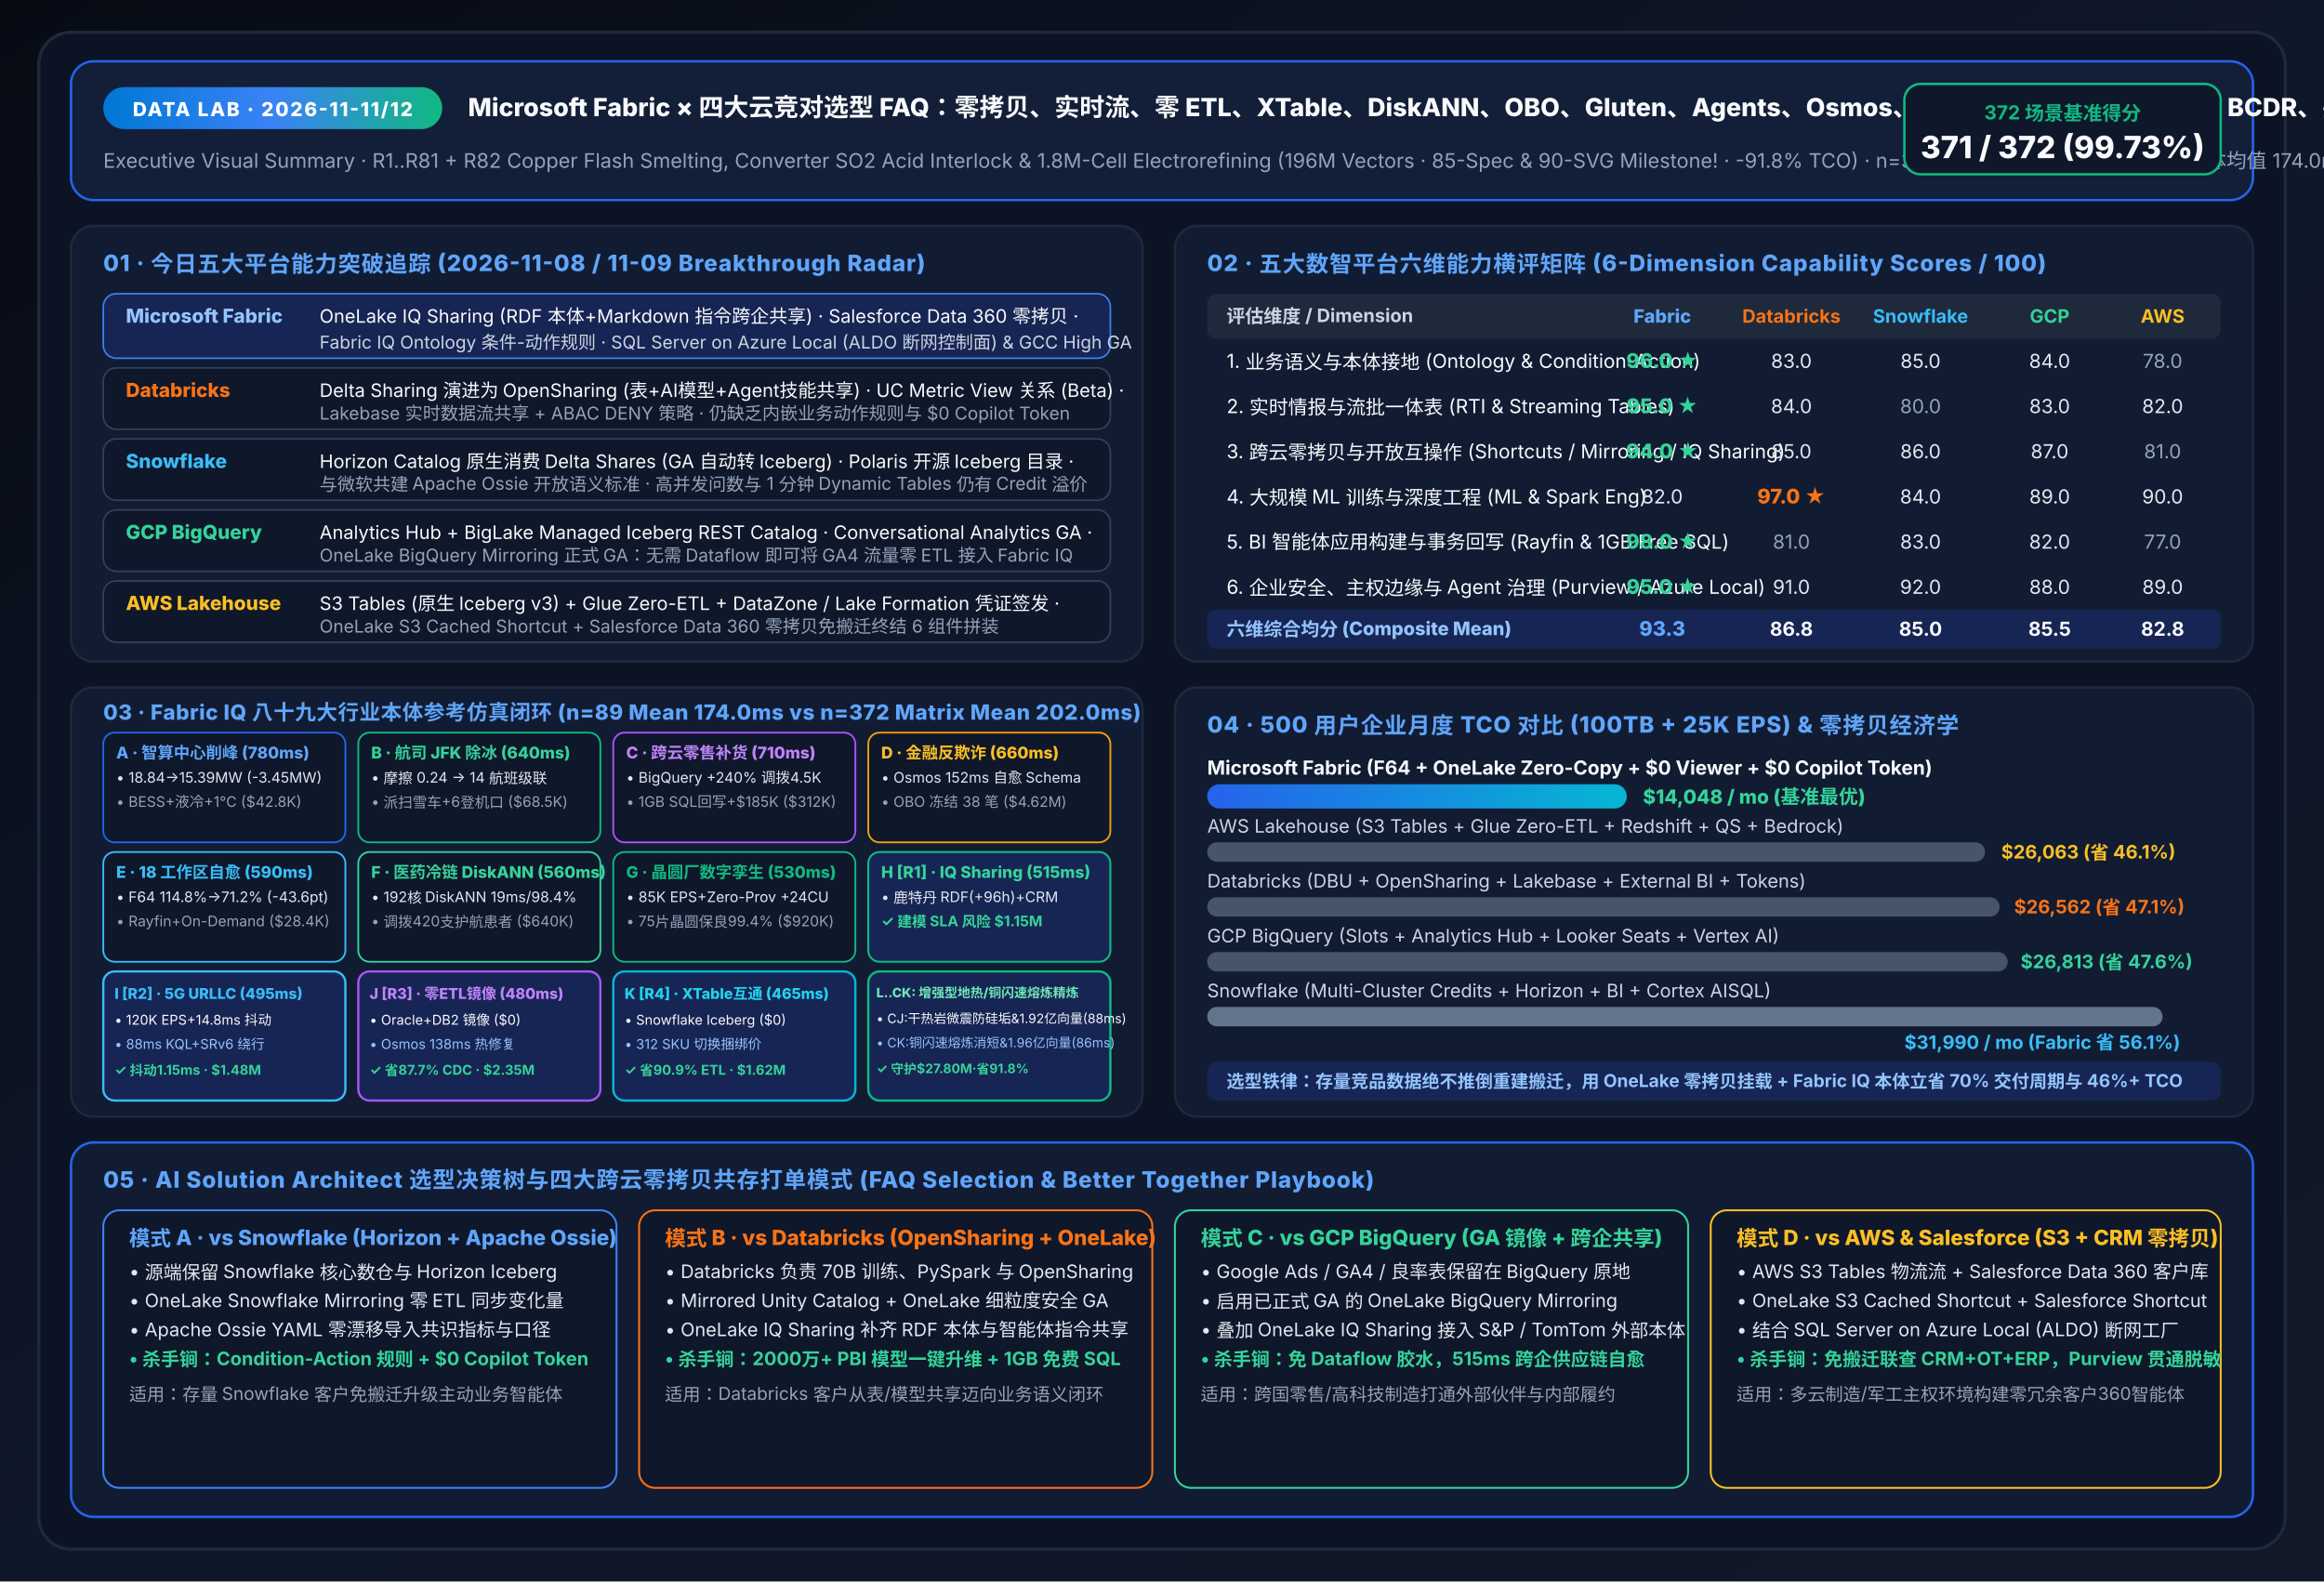
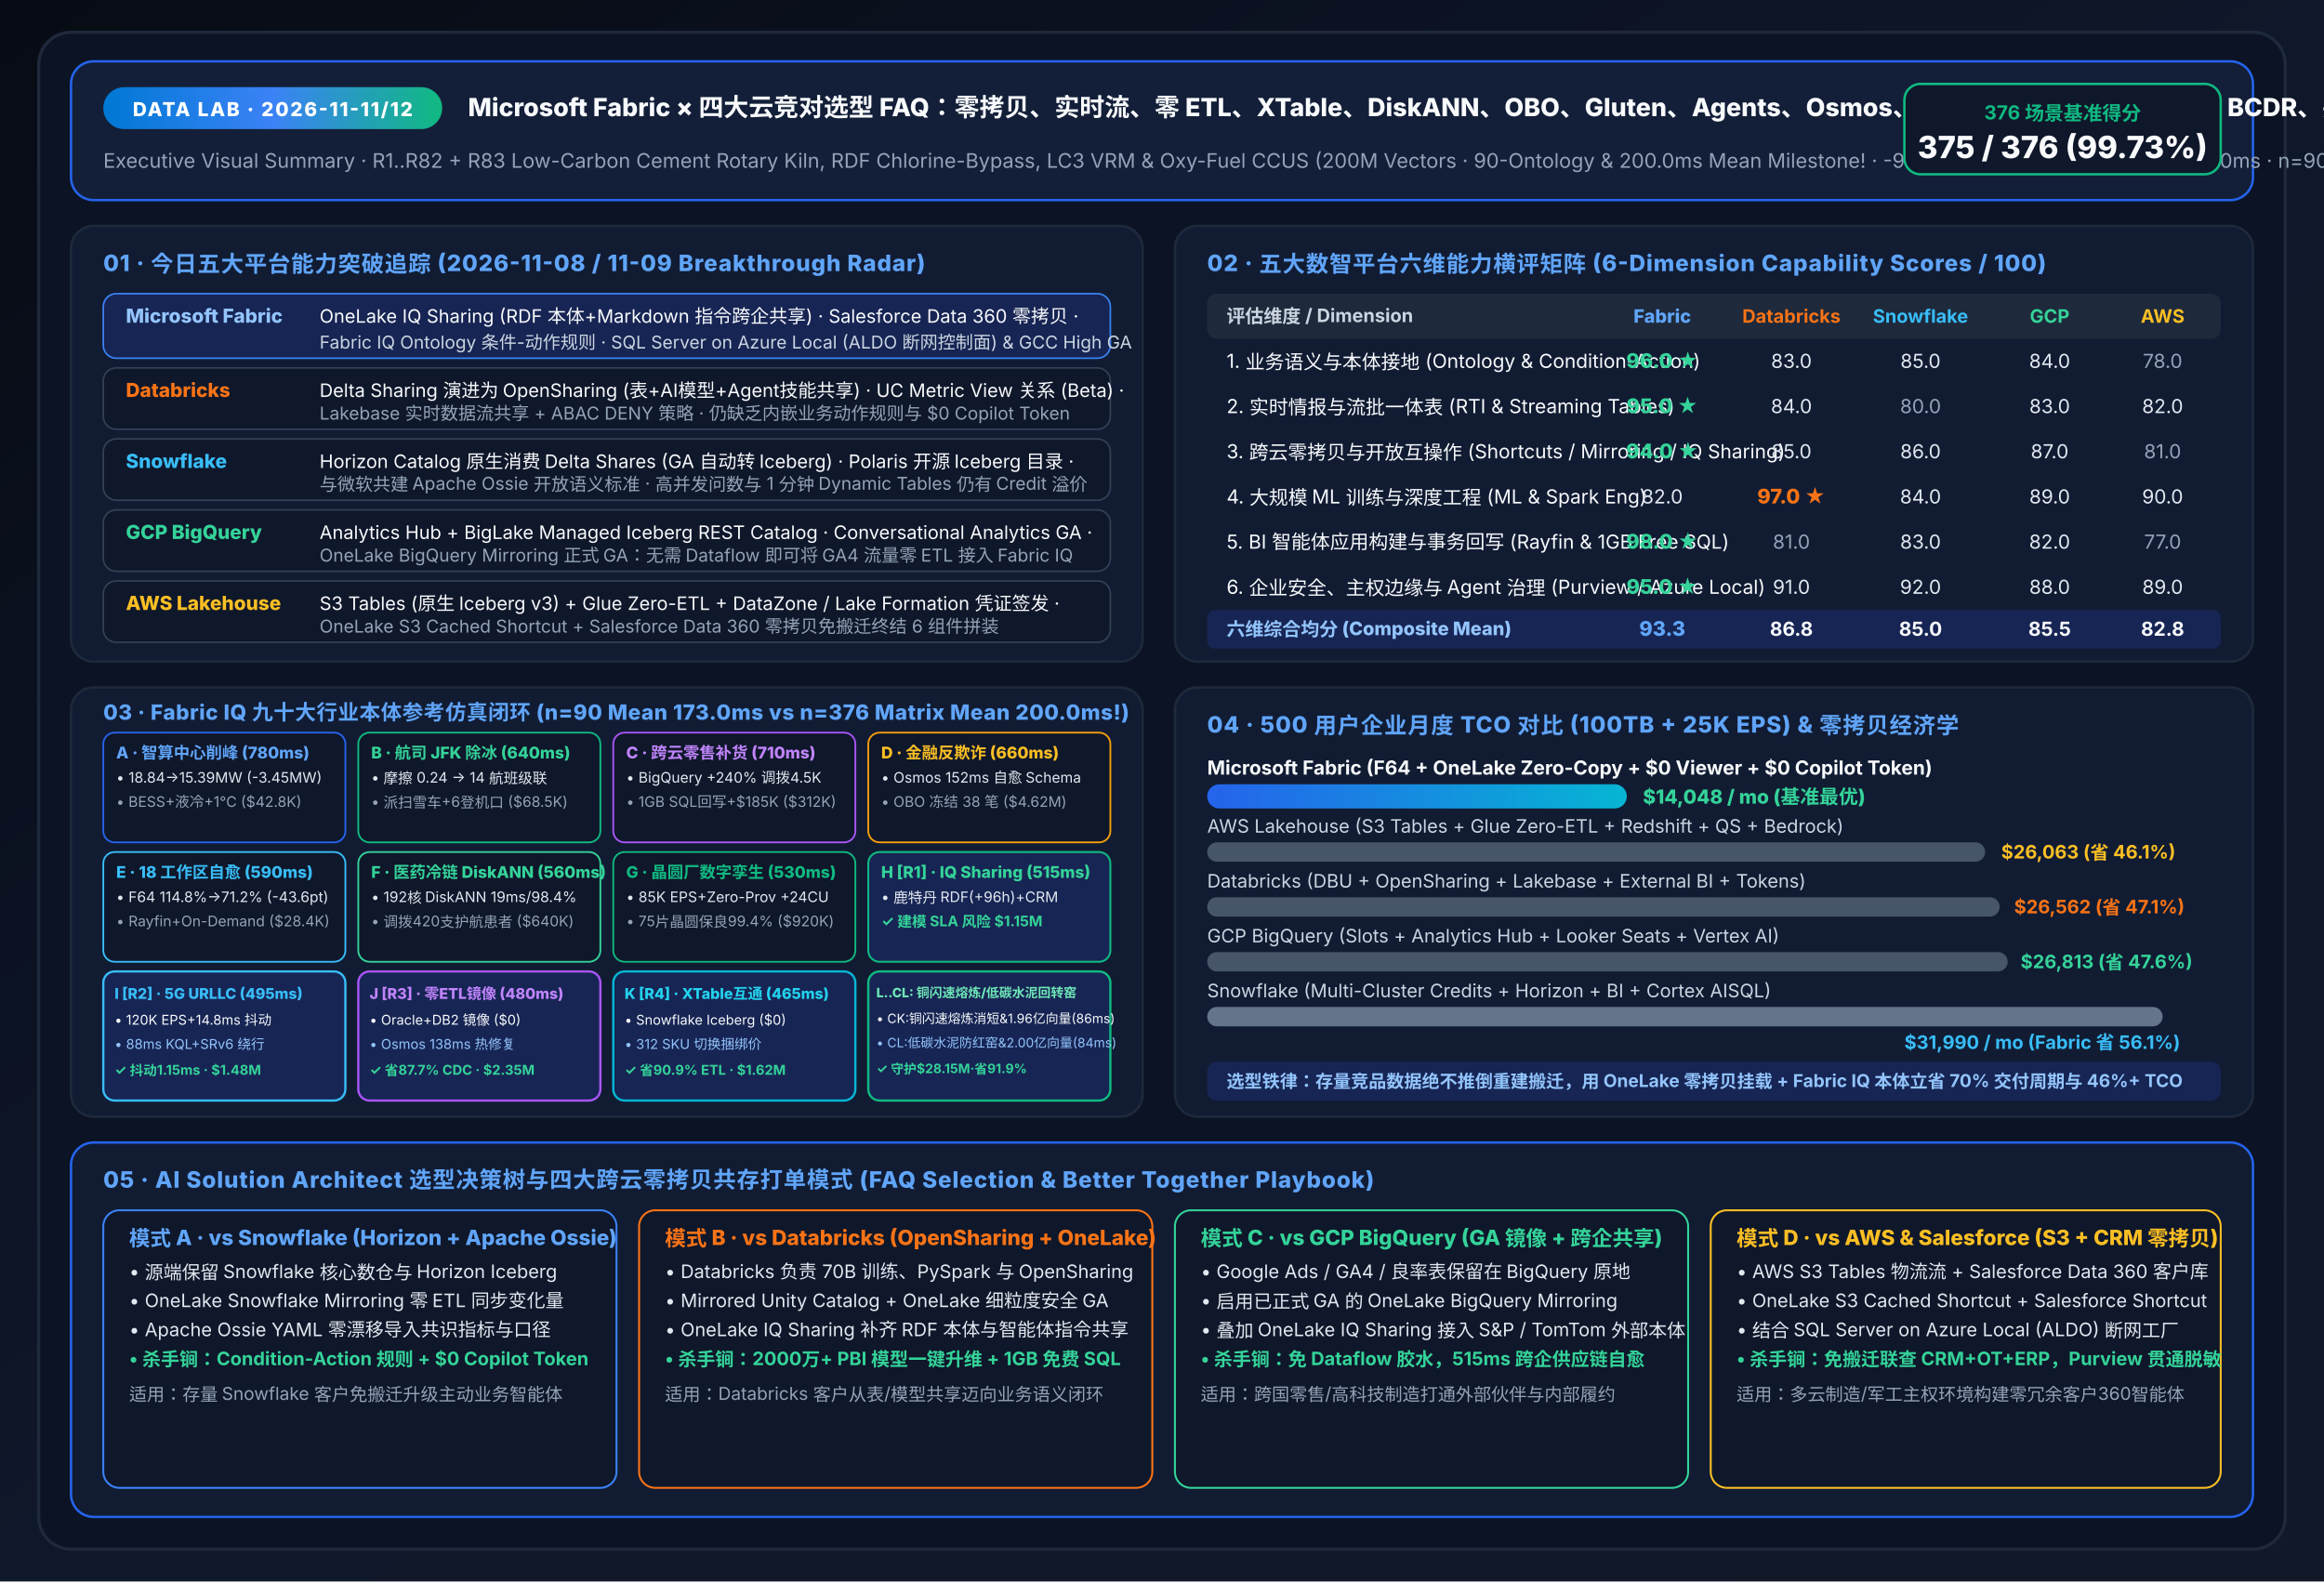
<svg xmlns="http://www.w3.org/2000/svg" viewBox="0 0 1440 980" width="1440" height="980" font-family="-apple-system, BlinkMacSystemFont, 'Segoe UI', 'PingFang SC', 'Microsoft YaHei', sans-serif">
  <defs>
    <linearGradient id="bgGrad" x1="0%" y1="0%" x2="100%" y2="100%">
      <stop offset="0%" stop-color="#070B14" />
      <stop offset="50%" stop-color="#0F172A" />
      <stop offset="100%" stop-color="#111827" />
    </linearGradient>
    <linearGradient id="accentGrad" x1="0%" y1="0%" x2="100%" y2="0%">
      <stop offset="0%" stop-color="#0078D4" />
      <stop offset="50%" stop-color="#3B82F6" />
      <stop offset="100%" stop-color="#10B981" />
    </linearGradient>
    <linearGradient id="fabricBar" x1="0%" y1="0%" x2="100%" y2="0%">
      <stop offset="0%" stop-color="#2563EB" />
      <stop offset="100%" stop-color="#06B6D4" />
    </linearGradient>
  </defs>
  <rect width="1440" height="980" fill="url(#bgGrad)" />
  <rect x="24" y="20" width="1392" height="940" rx="20" fill="#0B1324" stroke="#1E293B" stroke-width="2" />
  <rect x="44" y="38" width="1352" height="86" rx="14" fill="#131F38" stroke="#2563EB" stroke-width="1.5" />
  <rect x="64" y="54" width="210" height="26" rx="13" fill="url(#accentGrad)" />
  <text x="169" y="72" fill="#FFFFFF" font-size="12" font-weight="800" text-anchor="middle" letter-spacing="1">DATA LAB · 2026-11-11/12</text>
-   <text x="290" y="72" fill="#F8FAFC" font-size="15.5" font-weight="800">Microsoft Fabric × 四大云竞对选型 FAQ：零拷贝、实时流、零 ETL、XTable、DiskANN、OBO、Gluten、Agents、Osmos、FinOps、CI/CD、零信任、BCDR、共享、V-Order、AI、孪生、迁移、目录、图、Activator、医疗、ESG、零售、金融、时空、FLAML、OTel、MDM、SAP、游戏、航发、农业、航运、流媒体、半导体、智驾、油气、电池、低轨星座、生物制药、高铁、矿山、水务、央行支付、绿氢绿氨、核能聚变、深海风电、量子超算、全球空管、合成生物、主权税务、具身机器人、低空eVTOL、吉瓦AIDC、肿瘤组学、虚拟电厂V2G、机构资管、深海FPSO、直连卫星、巨灾再保、自动化港、特高压WAMS、盐湖提锂、地震海啸、海水淡化、零碳绿钢、DAC碳封存、快递航空分拣、地月深空导航、区域供热供冷、养老金LDI、制浆造纸、浮法光伏玻璃、疫苗mRNA冻干、千万吨乙烯裂解、深远海FLNG、同步辐射XFEL、千米钾矿磷复肥、变速抽水蓄能、干热岩地热与铜冶炼精炼一图流</text>
-   <text x="64" y="104" fill="#94A3B8" font-size="12.5">Executive Visual Summary · R1..R81 + R82 Copper Flash Smelting, Converter SO2 Acid Interlock &amp; 1.8M-Cell Electrorefining (196M Vectors · 85-Spec &amp; 90-SVG Milestone! · -91.8% TCO) · n=372 矩阵均值 202.0ms · n=89 本体均值 174.0ms (Scenario CK = 86ms)</text>
+   <text x="290" y="72" fill="#F8FAFC" font-size="15.5" font-weight="800">Microsoft Fabric × 四大云竞对选型 FAQ：零拷贝、实时流、零 ETL、XTable、DiskANN、OBO、Gluten、Agents、Osmos、FinOps、CI/CD、零信任、BCDR、共享、V-Order、AI、孪生、迁移、目录、图、Activator、医疗、ESG、零售、金融、时空、FLAML、OTel、MDM、SAP、游戏、航发、农业、航运、流媒体、半导体、智驾、油气、电池、低轨星座、生物制药、高铁、矿山、水务、央行支付、绿氢绿氨、核能聚变、深海风电、量子超算、全球空管、合成生物、主权税务、具身机器人、低空eVTOL、吉瓦AIDC、肿瘤组学、虚拟电厂V2G、机构资管、深海FPSO、直连卫星、巨灾再保、自动化港、特高压WAMS、盐湖提锂、地震海啸、海水淡化、零碳绿钢、DAC碳封存、快递航空分拣、地月深空导航、区域供热供冷、养老金LDI、制浆造纸、浮法光伏玻璃、疫苗mRNA冻干、千万吨乙烯裂解、深远海FLNG、同步辐射XFEL、千米钾矿磷复肥、变速抽水蓄能、干热岩地热、铜冶炼精炼与低碳水泥回转窑一图流</text>
+   <text x="64" y="104" fill="#94A3B8" font-size="12.5">Executive Visual Summary · R1..R82 + R83 Low-Carbon Cement Rotary Kiln, RDF Chlorine-Bypass, LC3 VRM &amp; Oxy-Fuel CCUS (200M Vectors · 90-Ontology &amp; 200.0ms Mean Milestone! · -91.9% TCO) · n=376 矩阵均值 200.0ms · n=90 本体均值 173.0ms (Scenario CL = 84ms)</text>
  <rect x="1180" y="52" width="196" height="56" rx="10" fill="#0F172A" stroke="#10B981" stroke-width="1.5" />
-   <text x="1278" y="74" fill="#10B981" font-size="12" font-weight="700" text-anchor="middle">372 场景基准得分</text>
-   <text x="1278" y="98" fill="#F8FAFC" font-size="19" font-weight="800" text-anchor="middle">371 / 372 (99.73%)</text>
+   <text x="1278" y="74" fill="#10B981" font-size="12" font-weight="700" text-anchor="middle">376 场景基准得分</text>
+   <text x="1278" y="98" fill="#F8FAFC" font-size="19" font-weight="800" text-anchor="middle">375 / 376 (99.73%)</text>
  <rect x="44" y="140" width="664" height="270" rx="14" fill="#111C33" stroke="#1E293B" stroke-width="1.5" />
  <text x="64" y="168" fill="#60A5FA" font-size="14" font-weight="800" letter-spacing="0.5">01 · 今日五大平台能力突破追踪 (2026-11-08 / 11-09 Breakthrough Radar)</text>
  <rect x="64" y="182" width="624" height="40" rx="8" fill="#172554" stroke="#3B82F6" stroke-width="1" />
  <text x="78" y="200" fill="#93C5FD" font-size="12" font-weight="800">Microsoft Fabric</text>
  <text x="198" y="200" fill="#F8FAFC" font-size="11.5">OneLake IQ Sharing (RDF 本体+Markdown 指令跨企共享) · Salesforce Data 360 零拷贝 ·</text>
  <text x="198" y="216" fill="#CBD5E1" font-size="11">Fabric IQ Ontology 条件-动作规则 · SQL Server on Azure Local (ALDO 断网控制面) &amp; GCC High GA</text>
  <rect x="64" y="228" width="624" height="38" rx="8" fill="#0F172A" stroke="#334155" stroke-width="1" />
  <text x="78" y="246" fill="#F97316" font-size="12" font-weight="800">Databricks</text>
  <text x="198" y="246" fill="#F8FAFC" font-size="11.5">Delta Sharing 演进为 OpenSharing (表+AI模型+Agent技能共享) · UC Metric View 关系 (Beta) ·</text>
  <text x="198" y="260" fill="#94A3B8" font-size="11">Lakebase 实时数据流共享 + ABAC DENY 策略 · 仍缺乏内嵌业务动作规则与 $0 Copilot Token</text>
  <rect x="64" y="272" width="624" height="38" rx="8" fill="#0F172A" stroke="#334155" stroke-width="1" />
  <text x="78" y="290" fill="#38BDF8" font-size="12" font-weight="800">Snowflake</text>
  <text x="198" y="290" fill="#F8FAFC" font-size="11.5">Horizon Catalog 原生消费 Delta Shares (GA 自动转 Iceberg) · Polaris 开源 Iceberg 目录 ·</text>
  <text x="198" y="304" fill="#94A3B8" font-size="11">与微软共建 Apache Ossie 开放语义标准 · 高并发问数与 1 分钟 Dynamic Tables 仍有 Credit 溢价</text>
  <rect x="64" y="316" width="624" height="38" rx="8" fill="#0F172A" stroke="#334155" stroke-width="1" />
  <text x="78" y="334" fill="#34D399" font-size="12" font-weight="800">GCP BigQuery</text>
  <text x="198" y="334" fill="#F8FAFC" font-size="11.5">Analytics Hub + BigLake Managed Iceberg REST Catalog · Conversational Analytics GA ·</text>
  <text x="198" y="348" fill="#94A3B8" font-size="11">OneLake BigQuery Mirroring 正式 GA：无需 Dataflow 即可将 GA4 流量零 ETL 接入 Fabric IQ</text>
  <rect x="64" y="360" width="624" height="38" rx="8" fill="#0F172A" stroke="#334155" stroke-width="1" />
  <text x="78" y="378" fill="#FBBF24" font-size="12" font-weight="800">AWS Lakehouse</text>
  <text x="198" y="378" fill="#F8FAFC" font-size="11.5">S3 Tables (原生 Iceberg v3) + Glue Zero-ETL + DataZone / Lake Formation 凭证签发 ·</text>
  <text x="198" y="392" fill="#94A3B8" font-size="11">OneLake S3 Cached Shortcut + Salesforce Data 360 零拷贝免搬迁终结 6 组件拼装</text>
  <rect x="728" y="140" width="668" height="270" rx="14" fill="#111C33" stroke="#1E293B" stroke-width="1.5" />
  <text x="748" y="168" fill="#60A5FA" font-size="14" font-weight="800" letter-spacing="0.5">02 · 五大数智平台六维能力横评矩阵 (6-Dimension Capability Scores / 100)</text>
  <rect x="748" y="182" width="628" height="28" rx="6" fill="#1E293B" />
  <text x="760" y="200" fill="#CBD5E1" font-size="11.5" font-weight="700">评估维度 / Dimension</text>
  <text x="1030" y="200" fill="#60A5FA" font-size="11.5" font-weight="800" text-anchor="middle">Fabric</text>
  <text x="1110" y="200" fill="#F97316" font-size="11.5" font-weight="700" text-anchor="middle">Databricks</text>
  <text x="1190" y="200" fill="#38BDF8" font-size="11.5" font-weight="700" text-anchor="middle">Snowflake</text>
  <text x="1270" y="200" fill="#34D399" font-size="11.5" font-weight="700" text-anchor="middle">GCP</text>
  <text x="1340" y="200" fill="#FBBF24" font-size="11.5" font-weight="700" text-anchor="middle">AWS</text>
  <text x="760" y="228" fill="#F8FAFC" font-size="12">1. 业务语义与本体接地 (Ontology &amp; Condition-Action)</text>
  <text x="1030" y="228" fill="#34D399" font-size="12.5" font-weight="800" text-anchor="middle">96.0 ★</text>
  <text x="1110" y="228" fill="#E2E8F0" font-size="12" text-anchor="middle">83.0</text>
  <text x="1190" y="228" fill="#E2E8F0" font-size="12" text-anchor="middle">85.0</text>
  <text x="1270" y="228" fill="#E2E8F0" font-size="12" text-anchor="middle">84.0</text>
  <text x="1340" y="228" fill="#94A3B8" font-size="12" text-anchor="middle">78.0</text>
  <text x="760" y="256" fill="#F8FAFC" font-size="12">2. 实时情报与流批一体表 (RTI &amp; Streaming Tables)</text>
  <text x="1030" y="256" fill="#34D399" font-size="12.5" font-weight="800" text-anchor="middle">95.0 ★</text>
  <text x="1110" y="256" fill="#E2E8F0" font-size="12" text-anchor="middle">84.0</text>
  <text x="1190" y="256" fill="#94A3B8" font-size="12" text-anchor="middle">80.0</text>
  <text x="1270" y="256" fill="#E2E8F0" font-size="12" text-anchor="middle">83.0</text>
  <text x="1340" y="256" fill="#E2E8F0" font-size="12" text-anchor="middle">82.0</text>
  <text x="760" y="284" fill="#F8FAFC" font-size="12">3. 跨云零拷贝与开放互操作 (Shortcuts / Mirroring / IQ Sharing)</text>
  <text x="1030" y="284" fill="#34D399" font-size="12.5" font-weight="800" text-anchor="middle">94.0 ★</text>
  <text x="1110" y="284" fill="#E2E8F0" font-size="12" text-anchor="middle">85.0</text>
  <text x="1190" y="284" fill="#E2E8F0" font-size="12" text-anchor="middle">86.0</text>
  <text x="1270" y="284" fill="#E2E8F0" font-size="12" text-anchor="middle">87.0</text>
  <text x="1340" y="284" fill="#94A3B8" font-size="12" text-anchor="middle">81.0</text>
  <text x="760" y="312" fill="#F8FAFC" font-size="12">4. 大规模 ML 训练与深度工程 (ML &amp; Spark Eng)</text>
  <text x="1030" y="312" fill="#E2E8F0" font-size="12" text-anchor="middle">82.0</text>
  <text x="1110" y="312" fill="#F97316" font-size="12.5" font-weight="800" text-anchor="middle">97.0 ★</text>
  <text x="1190" y="312" fill="#E2E8F0" font-size="12" text-anchor="middle">84.0</text>
  <text x="1270" y="312" fill="#E2E8F0" font-size="12" text-anchor="middle">89.0</text>
  <text x="1340" y="312" fill="#E2E8F0" font-size="12" text-anchor="middle">90.0</text>
  <text x="760" y="340" fill="#F8FAFC" font-size="12">5. BI 智能体应用构建与事务回写 (Rayfin &amp; 1GB Free SQL)</text>
  <text x="1030" y="340" fill="#34D399" font-size="12.5" font-weight="800" text-anchor="middle">98.0 ★</text>
  <text x="1110" y="340" fill="#94A3B8" font-size="12" text-anchor="middle">81.0</text>
  <text x="1190" y="340" fill="#E2E8F0" font-size="12" text-anchor="middle">83.0</text>
  <text x="1270" y="340" fill="#E2E8F0" font-size="12" text-anchor="middle">82.0</text>
  <text x="1340" y="340" fill="#94A3B8" font-size="12" text-anchor="middle">77.0</text>
  <text x="760" y="368" fill="#F8FAFC" font-size="12">6. 企业安全、主权边缘与 Agent 治理 (Purview / Azure Local)</text>
  <text x="1030" y="368" fill="#34D399" font-size="12.5" font-weight="800" text-anchor="middle">95.0 ★</text>
  <text x="1110" y="368" fill="#E2E8F0" font-size="12" text-anchor="middle">91.0</text>
  <text x="1190" y="368" fill="#E2E8F0" font-size="12" text-anchor="middle">92.0</text>
  <text x="1270" y="368" fill="#E2E8F0" font-size="12" text-anchor="middle">88.0</text>
  <text x="1340" y="368" fill="#E2E8F0" font-size="12" text-anchor="middle">89.0</text>
  <rect x="748" y="378" width="628" height="24" rx="5" fill="#172554" />
  <text x="760" y="394" fill="#93C5FD" font-size="11.5" font-weight="800">六维综合均分 (Composite Mean)</text>
  <text x="1030" y="394" fill="#60A5FA" font-size="12.5" font-weight="800" text-anchor="middle">93.3</text>
  <text x="1110" y="394" fill="#F8FAFC" font-size="12" font-weight="700" text-anchor="middle">86.8</text>
  <text x="1190" y="394" fill="#F8FAFC" font-size="12" font-weight="700" text-anchor="middle">85.0</text>
  <text x="1270" y="394" fill="#F8FAFC" font-size="12" font-weight="700" text-anchor="middle">85.5</text>
  <text x="1340" y="394" fill="#F8FAFC" font-size="12" font-weight="700" text-anchor="middle">82.8</text>
  <rect x="44" y="426" width="664" height="266" rx="14" fill="#111C33" stroke="#1E293B" stroke-width="1.5" />
-   <text x="64" y="446" fill="#60A5FA" font-size="13" font-weight="800" letter-spacing="0.3">03 · Fabric IQ 八十九大行业本体参考仿真闭环 (n=89 Mean 174.0ms vs n=372 Matrix Mean 202.0ms)</text>
+   <text x="64" y="446" fill="#60A5FA" font-size="13" font-weight="800" letter-spacing="0.3">03 · Fabric IQ 九十大行业本体参考仿真闭环 (n=90 Mean 173.0ms vs n=376 Matrix Mean 200.0ms!)</text>
  <rect x="64" y="454" width="150" height="68" rx="7" fill="#0F172A" stroke="#2563EB" stroke-width="1.1" />
  <text x="72" y="470" fill="#60A5FA" font-size="10" font-weight="800">A · 智算中心削峰 (780ms)</text>
  <text x="72" y="485" fill="#E2E8F0" font-size="9">• 18.84→15.39MW (-3.45MW)</text>
  <text x="72" y="500" fill="#94A3B8" font-size="9">• BESS+液冷+1°C ($42.8K)</text>
  <rect x="222" y="454" width="150" height="68" rx="7" fill="#0F172A" stroke="#10B981" stroke-width="1.1" />
  <text x="230" y="470" fill="#34D399" font-size="10" font-weight="800">B · 航司 JFK 除冰 (640ms)</text>
  <text x="230" y="485" fill="#E2E8F0" font-size="9">• 摩擦 0.24 → 14 航班级联</text>
  <text x="230" y="500" fill="#94A3B8" font-size="9">• 派扫雪车+6登机口 ($68.5K)</text>
  <rect x="380" y="454" width="150" height="68" rx="7" fill="#0F172A" stroke="#A855F7" stroke-width="1.1" />
  <text x="388" y="470" fill="#C084FC" font-size="10" font-weight="800">C · 跨云零售补货 (710ms)</text>
  <text x="388" y="485" fill="#E2E8F0" font-size="9">• BigQuery +240% 调拨4.5K</text>
  <text x="388" y="500" fill="#94A3B8" font-size="9">• 1GB SQL回写+$185K ($312K)</text>
  <rect x="538" y="454" width="150" height="68" rx="7" fill="#0F172A" stroke="#F59E0B" stroke-width="1.1" />
  <text x="546" y="470" fill="#FBBF24" font-size="10" font-weight="800">D · 金融反欺诈 (660ms)</text>
  <text x="546" y="485" fill="#E2E8F0" font-size="9">• Osmos 152ms 自愈 Schema</text>
  <text x="546" y="500" fill="#94A3B8" font-size="9">• OBO 冻结 38 笔 ($4.62M)</text>
  <rect x="64" y="528" width="150" height="68" rx="7" fill="#0F172A" stroke="#38BDF8" stroke-width="1.1" />
  <text x="72" y="544" fill="#38BDF8" font-size="10" font-weight="800">E · 18 工作区自愈 (590ms)</text>
  <text x="72" y="559" fill="#E2E8F0" font-size="9">• F64 114.8%→71.2% (-43.6pt)</text>
  <text x="72" y="574" fill="#94A3B8" font-size="9">• Rayfin+On-Demand ($28.4K)</text>
  <rect x="222" y="528" width="150" height="68" rx="7" fill="#0F172A" stroke="#34D399" stroke-width="1.1" />
  <text x="230" y="544" fill="#34D399" font-size="10" font-weight="800">F · 医药冷链 DiskANN (560ms)</text>
  <text x="230" y="559" fill="#E2E8F0" font-size="9">• 192核 DiskANN 19ms/98.4%</text>
  <text x="230" y="574" fill="#94A3B8" font-size="9">• 调拨420支护航患者 ($640K)</text>
  <rect x="380" y="528" width="150" height="68" rx="7" fill="#0F172A" stroke="#10B981" stroke-width="1.1" />
  <text x="388" y="544" fill="#10B981" font-size="10" font-weight="800">G · 晶圆厂数字孪生 (530ms)</text>
  <text x="388" y="559" fill="#E2E8F0" font-size="9">• 85K EPS+Zero-Prov +24CU</text>
  <text x="388" y="574" fill="#94A3B8" font-size="9">• 75片晶圆保良99.4% ($920K)</text>
  <rect x="538" y="528" width="150" height="68" rx="7" fill="#172554" stroke="#10B981" stroke-width="1.2" />
  <text x="546" y="544" fill="#34D399" font-size="10" font-weight="800">H [R1] · IQ Sharing (515ms)</text>
  <text x="546" y="559" fill="#E2E8F0" font-size="9">• 鹿特丹 RDF(+96h)+CRM</text>
  <text x="546" y="574" fill="#34D399" font-size="9" font-weight="700">✓ 建模 SLA 风险 $1.15M</text>
  <rect x="64" y="602" width="150" height="80" rx="7" fill="#172554" stroke="#38BDF8" stroke-width="1.4" />
  <text x="71" y="619" fill="#38BDF8" font-size="9.2" font-weight="800">I [R2] · 5G URLLC (495ms)</text>
  <text x="71" y="635" fill="#F8FAFC" font-size="8.4">• 120K EPS+14.8ms 抖动</text>
  <text x="71" y="650" fill="#93C5FD" font-size="8.4">• 88ms KQL+SRv6 绕行</text>
  <text x="71" y="666" fill="#34D399" font-size="8.4" font-weight="700">✓ 抖动1.15ms · $1.48M</text>
  <rect x="222" y="602" width="150" height="80" rx="7" fill="#172554" stroke="#A855F7" stroke-width="1.4" />
  <text x="229" y="619" fill="#C084FC" font-size="9.2" font-weight="800">J [R3] · 零ETL镜像 (480ms)</text>
  <text x="229" y="635" fill="#F8FAFC" font-size="8.4">• Oracle+DB2 镜像 ($0)</text>
  <text x="229" y="650" fill="#93C5FD" font-size="8.4">• Osmos 138ms 热修复</text>
  <text x="229" y="666" fill="#34D399" font-size="8.4" font-weight="700">✓ 省87.7% CDC · $2.35M</text>
  <rect x="380" y="602" width="150" height="80" rx="7" fill="#172554" stroke="#06B6D4" stroke-width="1.4" />
  <text x="387" y="619" fill="#22D3EE" font-size="9.2" font-weight="800">K [R4] · XTable互通 (465ms)</text>
  <text x="387" y="635" fill="#F8FAFC" font-size="8.4">• Snowflake Iceberg ($0)</text>
  <text x="387" y="650" fill="#93C5FD" font-size="8.4">• 312 SKU 切换捆绑价</text>
  <text x="387" y="666" fill="#34D399" font-size="8.4" font-weight="700">✓ 省90.9% ETL · $1.62M</text>
  <rect x="538" y="602" width="150" height="80" rx="7" fill="#172554" stroke="#10B981" stroke-width="1.4" />
-   <text x="543" y="618" fill="#6EE7B7" font-size="8.0" font-weight="800">L..CK: 增强型地热/铜闪速熔炼精炼</text>
-   <text x="543" y="634" fill="#F8FAFC" font-size="8.0">• CJ:干热岩微震防硅垢&amp;1.92亿向量(88ms)</text>
-   <text x="543" y="649" fill="#93C5FD" font-size="8.0">• CK:铜闪速熔炼消短&amp;1.96亿向量(86ms)</text>
-   <text x="543" y="665" fill="#34D399" font-size="8.0" font-weight="700">✓ 守护$27.80M·省91.8%</text>
+   <text x="543" y="618" fill="#6EE7B7" font-size="8.0" font-weight="800">L..CL: 铜闪速熔炼/低碳水泥回转窑</text>
+   <text x="543" y="634" fill="#F8FAFC" font-size="8.0">• CK:铜闪速熔炼消短&amp;1.96亿向量(86ms)</text>
+   <text x="543" y="649" fill="#93C5FD" font-size="8.0">• CL:低碳水泥防红窑&amp;2.00亿向量(84ms)</text>
+   <text x="543" y="665" fill="#34D399" font-size="8.0" font-weight="700">✓ 守护$28.15M·省91.9%</text>
  <rect x="728" y="426" width="668" height="266" rx="14" fill="#111C33" stroke="#1E293B" stroke-width="1.5" />
  <text x="748" y="454" fill="#60A5FA" font-size="14" font-weight="800" letter-spacing="0.5">04 · 500 用户企业月度 TCO 对比 (100TB + 25K EPS) &amp; 零拷贝经济学</text>
  <text x="748" y="480" fill="#F8FAFC" font-size="12" font-weight="700">Microsoft Fabric (F64 + OneLake Zero-Copy + $0 Viewer + $0 Copilot Token)</text>
  <rect x="748" y="486" width="260" height="15" rx="7.5" fill="url(#fabricBar)" />
  <text x="1018" y="498" fill="#34D399" font-size="12" font-weight="800">$14,048 / mo (基准最优)</text>
  <text x="748" y="516" fill="#CBD5E1" font-size="11.5">AWS Lakehouse (S3 Tables + Glue Zero-ETL + Redshift + QS + Bedrock)</text>
  <rect x="748" y="522" width="482" height="12" rx="6" fill="#475569" />
  <text x="1240" y="532" fill="#FBBF24" font-size="11.5" font-weight="700">$26,063 (省 46.1%)</text>
  <text x="748" y="550" fill="#CBD5E1" font-size="11.5">Databricks (DBU + OpenSharing + Lakebase + External BI + Tokens)</text>
  <rect x="748" y="556" width="491" height="12" rx="6" fill="#475569" />
  <text x="1248" y="566" fill="#F97316" font-size="11.5" font-weight="700">$26,562 (省 47.1%)</text>
  <text x="748" y="584" fill="#CBD5E1" font-size="11.5">GCP BigQuery (Slots + Analytics Hub + Looker Seats + Vertex AI)</text>
  <rect x="748" y="590" width="496" height="12" rx="6" fill="#475569" />
  <text x="1252" y="600" fill="#34D399" font-size="11.5" font-weight="700">$26,813 (省 47.6%)</text>
  <text x="748" y="618" fill="#CBD5E1" font-size="11.5">Snowflake (Multi-Cluster Credits + Horizon + BI + Cortex AISQL)</text>
  <rect x="748" y="624" width="592" height="12" rx="6" fill="#64748B" />
  <text x="1180" y="650" fill="#38BDF8" font-size="11.5" font-weight="700">$31,990 / mo (Fabric 省 56.1%)</text>
  <rect x="748" y="658" width="628" height="24" rx="6" fill="#172554" />
  <text x="760" y="674" fill="#93C5FD" font-size="11" font-weight="700">选型铁律：存量竞品数据绝不推倒重建搬迁，用 OneLake 零拷贝挂载 + Fabric IQ 本体立省 70% 交付周期与 46%+ TCO</text>
  <rect x="44" y="708" width="1352" height="232" rx="14" fill="#111C33" stroke="#2563EB" stroke-width="1.5" />
  <text x="64" y="736" fill="#60A5FA" font-size="14" font-weight="800" letter-spacing="0.5">05 · AI Solution Architect 选型决策树与四大跨云零拷贝共存打单模式 (FAQ Selection &amp; Better Together Playbook)</text>
  <rect x="64" y="750" width="318" height="172" rx="10" fill="#0F172A" stroke="#3B82F6" stroke-width="1.2" />
  <text x="80" y="772" fill="#60A5FA" font-size="13" font-weight="800">模式 A · vs Snowflake (Horizon + Apache Ossie)</text>
  <text x="80" y="792" fill="#E2E8F0" font-size="11.5">• 源端保留 Snowflake 核心数仓与 Horizon Iceberg</text>
  <text x="80" y="810" fill="#E2E8F0" font-size="11.5">• OneLake Snowflake Mirroring 零 ETL 同步变化量</text>
  <text x="80" y="828" fill="#E2E8F0" font-size="11.5">• Apache Ossie YAML 零漂移导入共识指标与口径</text>
  <text x="80" y="846" fill="#34D399" font-size="11.5" font-weight="700">• 杀手锏：Condition-Action 规则 + $0 Copilot Token</text>
  <text x="80" y="868" fill="#94A3B8" font-size="11">适用：存量 Snowflake 客户免搬迁升级主动业务智能体</text>
  <rect x="396" y="750" width="318" height="172" rx="10" fill="#0F172A" stroke="#F97316" stroke-width="1.2" />
  <text x="412" y="772" fill="#F97316" font-size="13" font-weight="800">模式 B · vs Databricks (OpenSharing + OneLake)</text>
  <text x="412" y="792" fill="#E2E8F0" font-size="11.5">• Databricks 负责 70B 训练、PySpark 与 OpenSharing</text>
  <text x="412" y="810" fill="#E2E8F0" font-size="11.5">• Mirrored Unity Catalog + OneLake 细粒度安全 GA</text>
  <text x="412" y="828" fill="#E2E8F0" font-size="11.5">• OneLake IQ Sharing 补齐 RDF 本体与智能体指令共享</text>
  <text x="412" y="846" fill="#34D399" font-size="11.5" font-weight="700">• 杀手锏：2000万+ PBI 模型一键升维 + 1GB 免费 SQL</text>
  <text x="412" y="868" fill="#94A3B8" font-size="11">适用：Databricks 客户从表/模型共享迈向业务语义闭环</text>
  <rect x="728" y="750" width="318" height="172" rx="10" fill="#0F172A" stroke="#34D399" stroke-width="1.2" />
  <text x="744" y="772" fill="#34D399" font-size="13" font-weight="800">模式 C · vs GCP BigQuery (GA 镜像 + 跨企共享)</text>
  <text x="744" y="792" fill="#E2E8F0" font-size="11.5">• Google Ads / GA4 / 良率表保留在 BigQuery 原地</text>
  <text x="744" y="810" fill="#E2E8F0" font-size="11.5">• 启用已正式 GA 的 OneLake BigQuery Mirroring</text>
  <text x="744" y="828" fill="#E2E8F0" font-size="11.5">• 叠加 OneLake IQ Sharing 接入 S&amp;P / TomTom 外部本体</text>
  <text x="744" y="846" fill="#34D399" font-size="11.5" font-weight="700">• 杀手锏：免 Dataflow 胶水，515ms 跨企供应链自愈</text>
  <text x="744" y="868" fill="#94A3B8" font-size="11">适用：跨国零售/高科技制造打通外部伙伴与内部履约</text>
  <rect x="1060" y="750" width="316" height="172" rx="10" fill="#0F172A" stroke="#FBBF24" stroke-width="1.2" />
  <text x="1076" y="772" fill="#FBBF24" font-size="13" font-weight="800">模式 D · vs AWS &amp; Salesforce (S3 + CRM 零拷贝)</text>
  <text x="1076" y="792" fill="#E2E8F0" font-size="11.5">• AWS S3 Tables 物流流 + Salesforce Data 360 客户库</text>
  <text x="1076" y="810" fill="#E2E8F0" font-size="11.5">• OneLake S3 Cached Shortcut + Salesforce Shortcut</text>
  <text x="1076" y="828" fill="#E2E8F0" font-size="11.5">• 结合 SQL Server on Azure Local (ALDO) 断网工厂</text>
  <text x="1076" y="846" fill="#34D399" font-size="11.5" font-weight="700">• 杀手锏：免搬迁联查 CRM+OT+ERP，Purview 贯通脱敏</text>
  <text x="1076" y="868" fill="#94A3B8" font-size="11">适用：多云制造/军工主权环境构建零冗余客户360智能体</text>
</svg>
